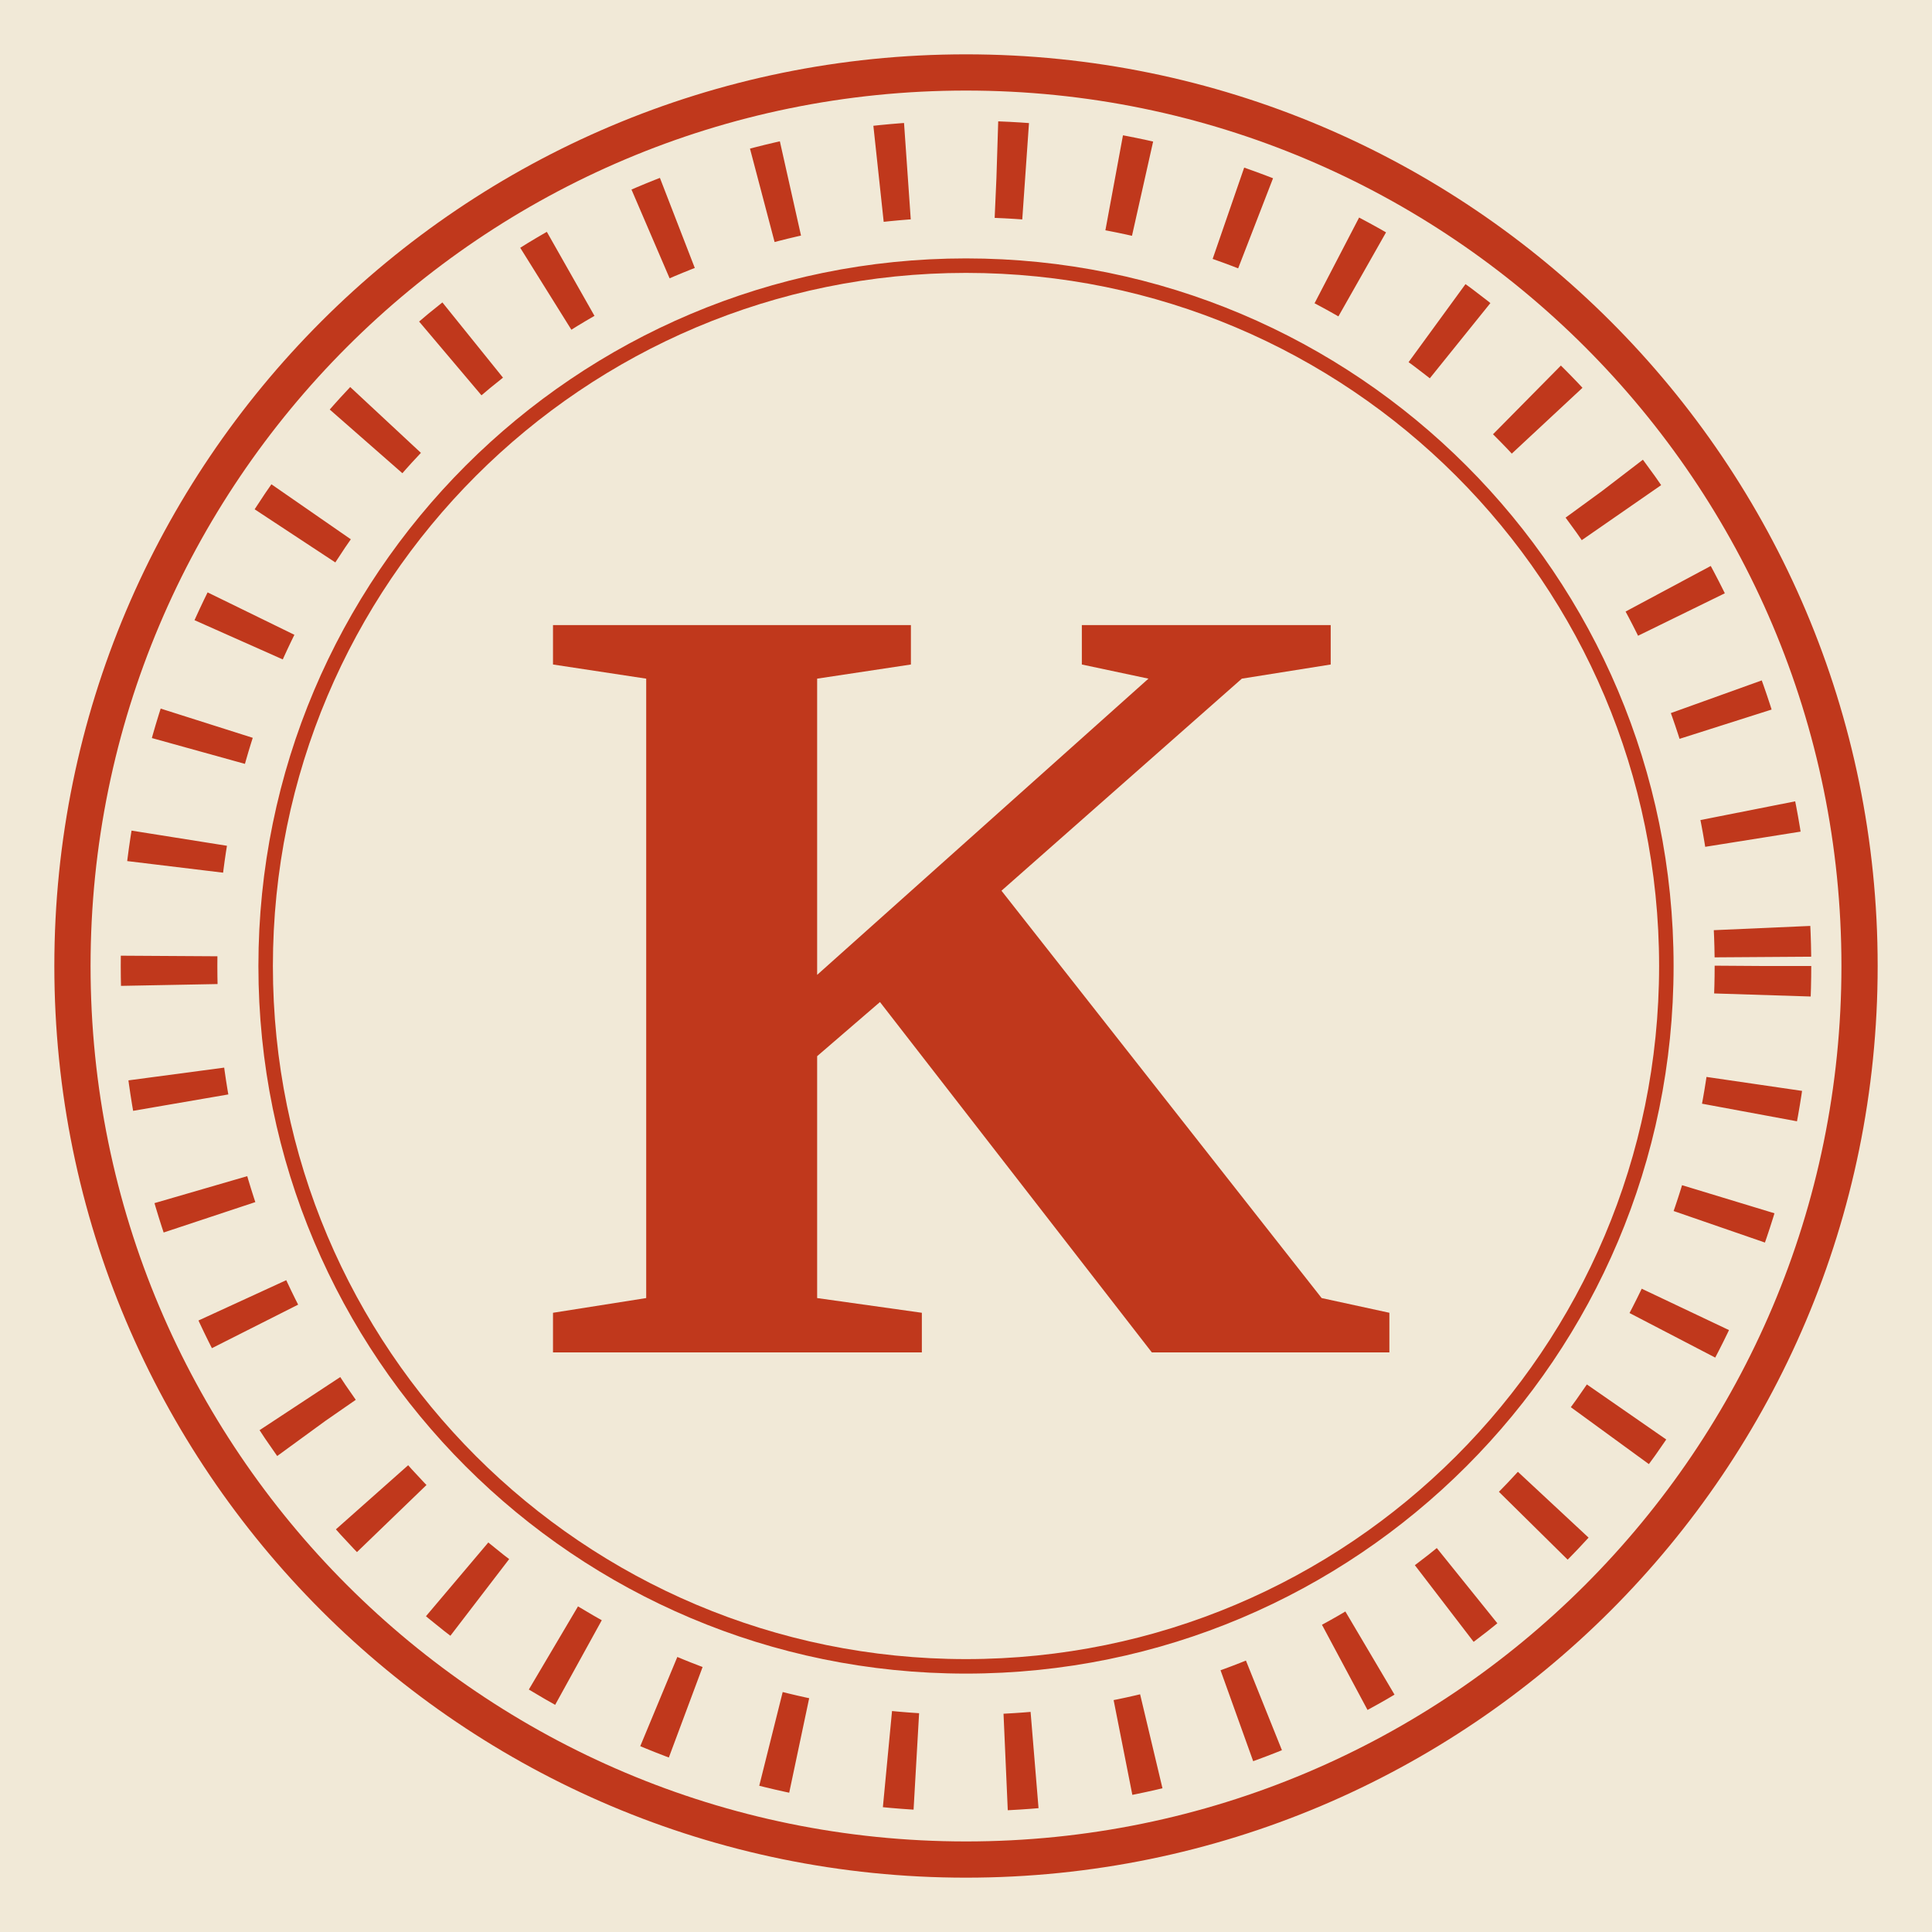
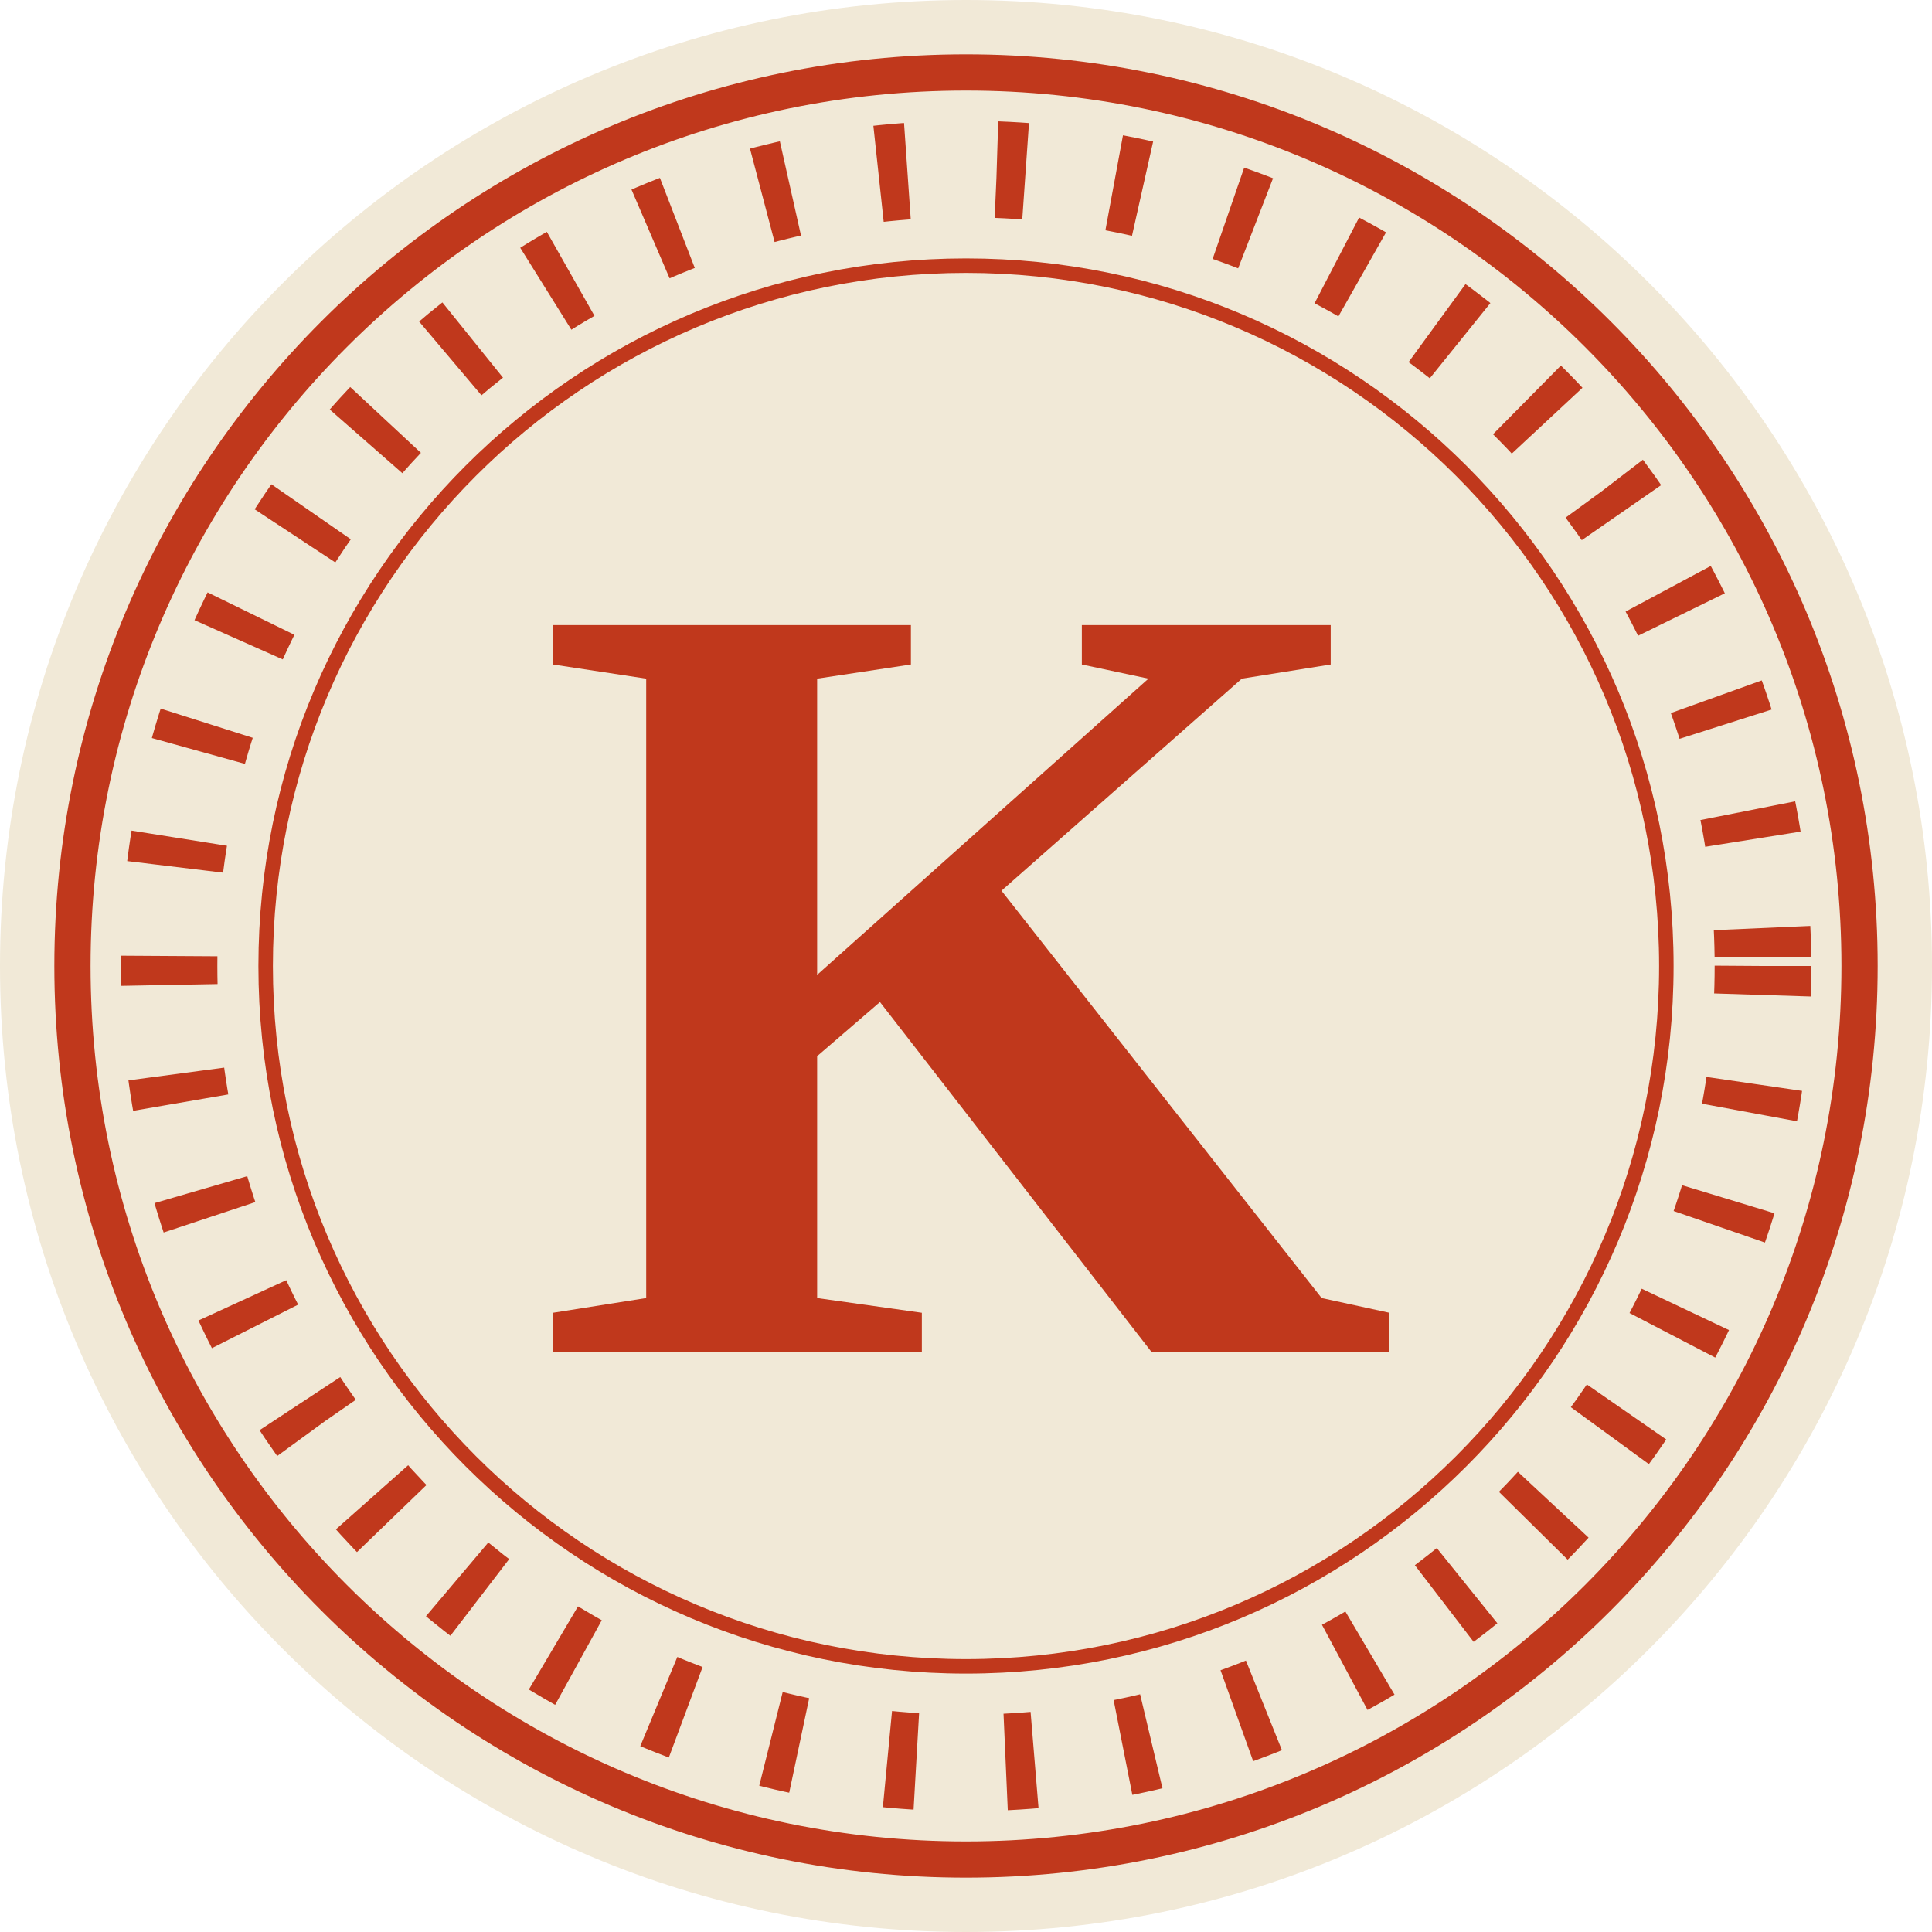
<svg xmlns="http://www.w3.org/2000/svg" viewBox="0 0 160 160">
-   <rect width="160" height="160" fill="#F1E9D7" />
+   <circle cx="80" cy="80" r="80" fill="#F1E9D7" />
  <g fill="none" stroke="#C0381C">
    <circle cx="80" cy="80" r="74" stroke-width="3" />
    <circle cx="80" cy="80" r="58" stroke-width="1.2" />
    <circle cx="80" cy="80" r="66" stroke-width="8" stroke-dasharray="2.4 7.4" />
  </g>
  <text x="80" y="112" text-anchor="middle" font-family="Georgia, 'Times New Roman', serif" font-weight="700" font-size="92" fill="#C0381C">K</text>
</svg>
